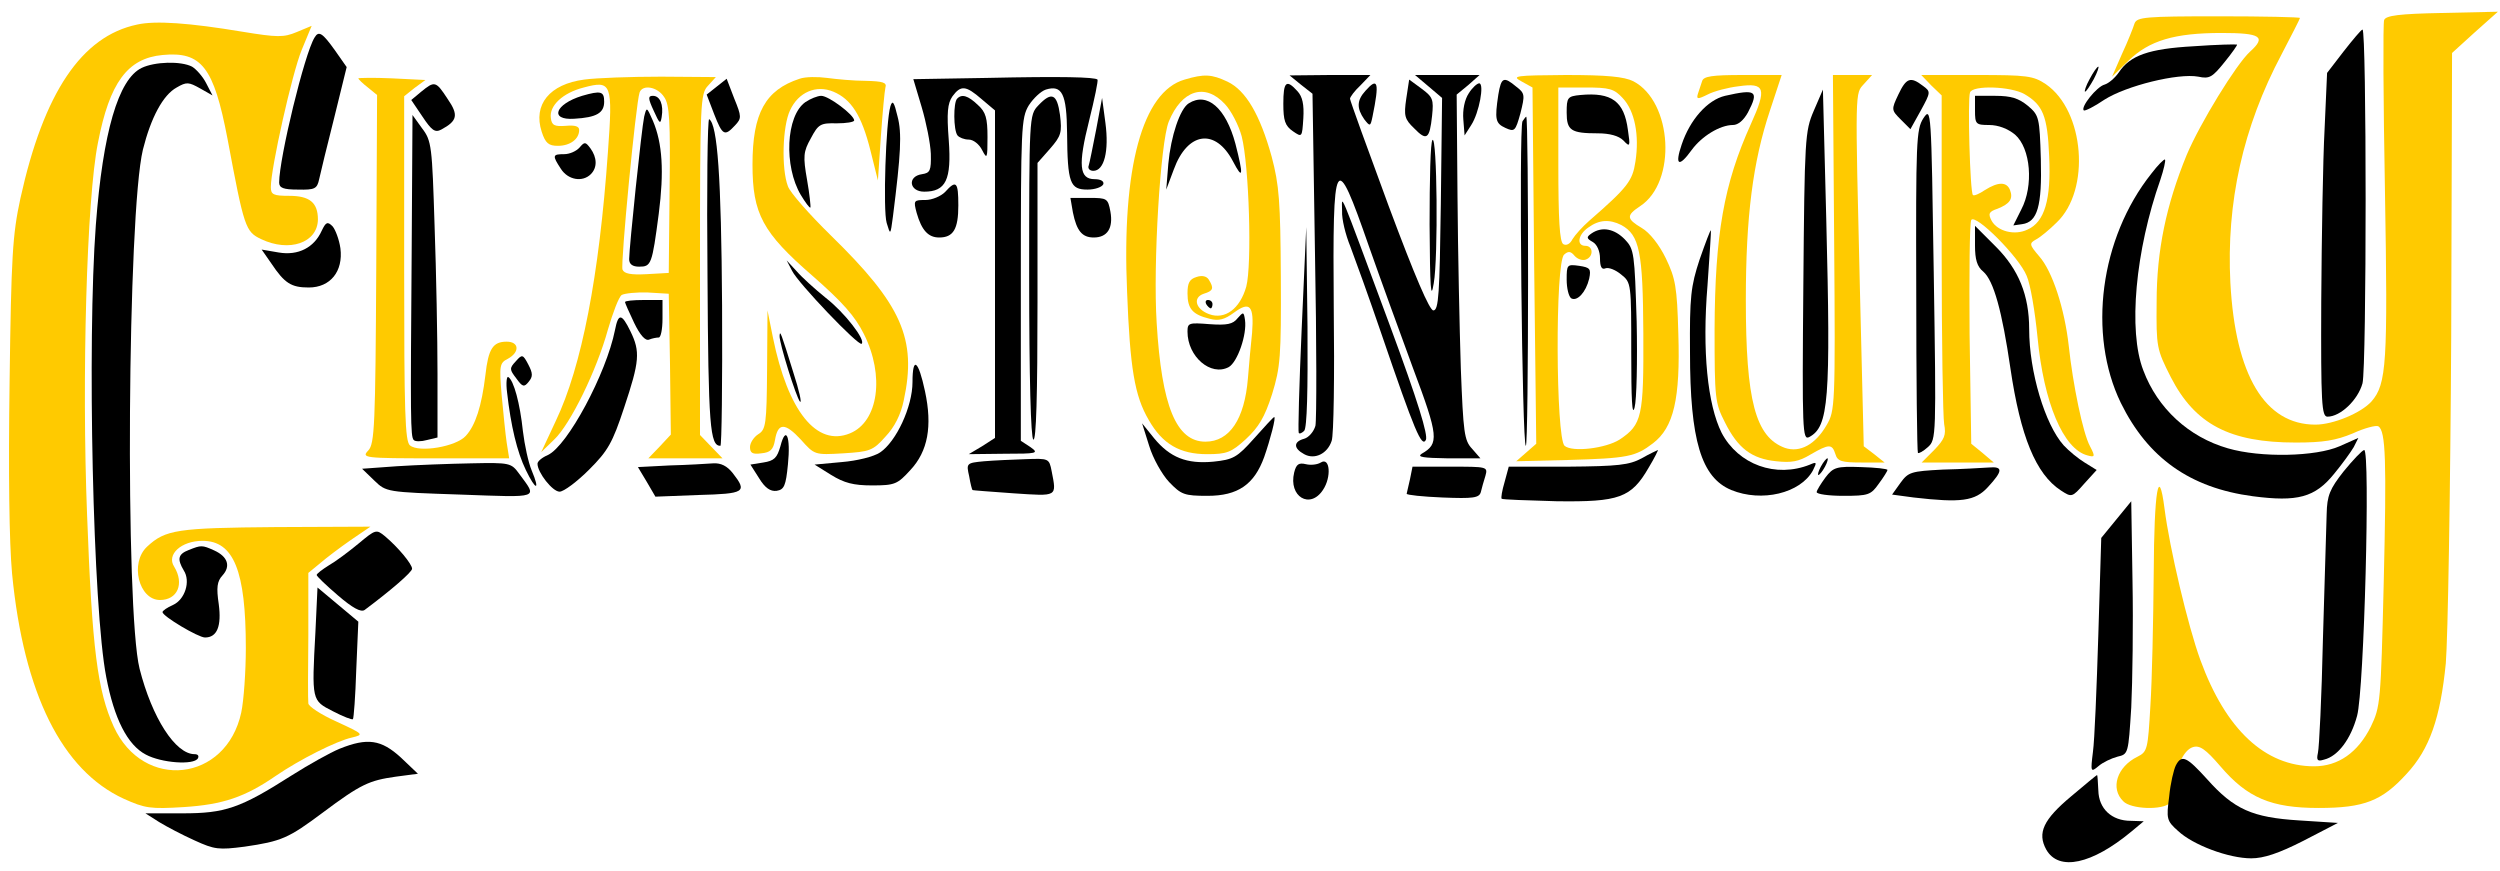
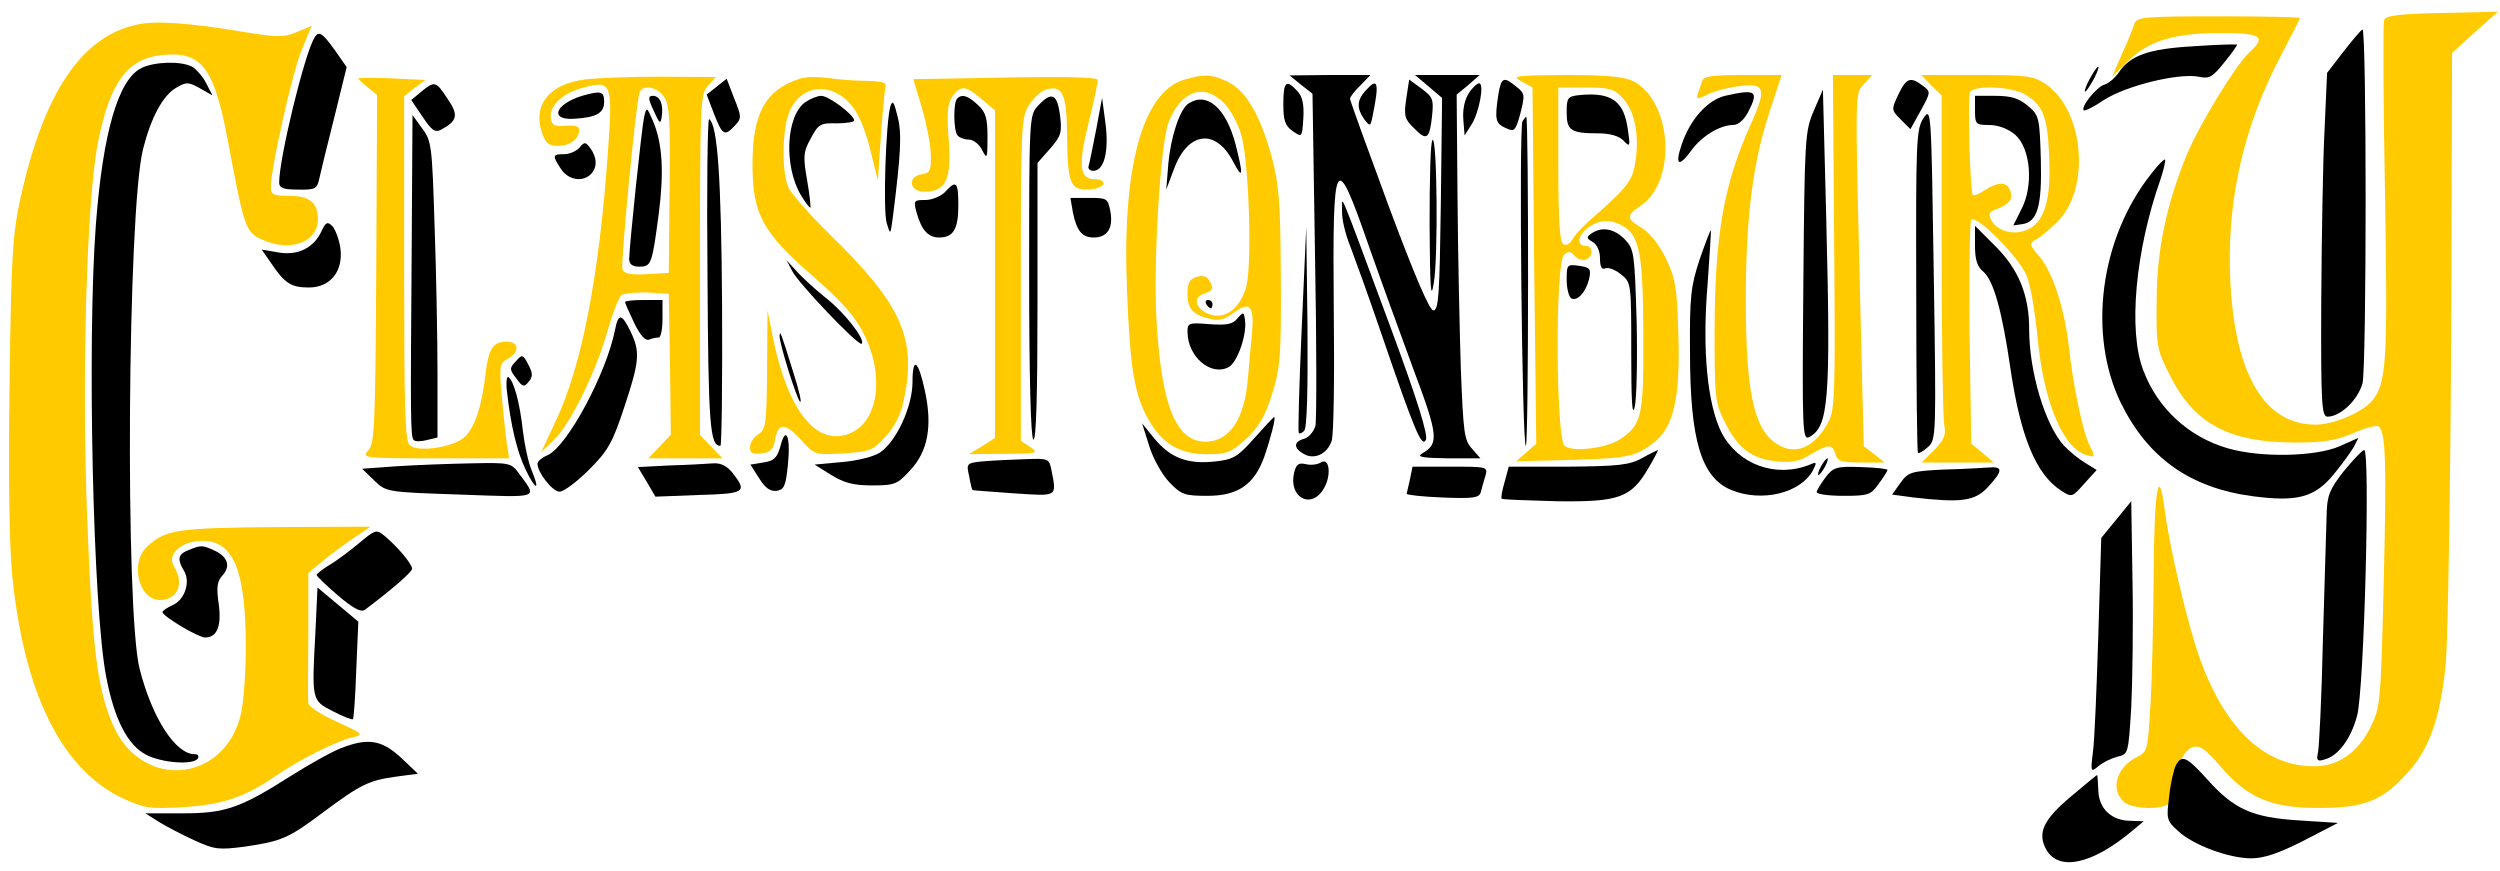
<svg xmlns="http://www.w3.org/2000/svg" version="1.0" width="600pt" height="209pt" viewBox="0 0 600 209" preserveAspectRatio="xMidYMid meet" id="svg99">
  <defs id="defs99" />
  <g transform="translate(0,209) scale(0.1,-0.1)" fill="#000000" stroke="none" id="g99">
    <path d="m 5721.918,2041.879 c -3,-7 -2,-193 2,-412 7,-412 4,-461 -32,-503 -25,-28 -92,-56 -135,-56 -121,0 -192,118 -204,340 -10,193 30,374 123,549 24,46 44,85 44,87 0,2 -88,4 -195,4 -177,0 -196,-2 -202,-17 -3,-10 -16,-43 -30,-73 l -24,-55 39,38 c 50,49 111,67 224,67 94,0 108,-9 68,-45 -33,-30 -120,-172 -152,-248 -49,-120 -72,-229 -72,-353 -1,-108 0,-113 34,-180 58,-113 141,-157 300,-157 66,0 96,5 137,22 28,13 56,20 61,17 18,-11 20,-83 13,-376 -7,-287 -8,-297 -31,-345 -31,-62 -78,-95 -136,-95 -118,0 -212,88 -273,255 -30,82 -74,269 -86,363 -14,109 -25,45 -26,-155 -1,-115 -4,-257 -8,-318 -6,-104 -7,-110 -31,-122 -49,-24 -66,-76 -34,-107 18,-19 94,-22 112,-4 7,7 12,24 12,39 0,43 20,88 43,95 16,5 30,-4 66,-46 65,-76 122,-100 236,-100 109,0 152,17 211,82 55,59 81,134 94,265 5,59 11,413 13,787 l 2,678 55,50 55,49 -134,-3 c -102,-2 -135,-6 -139,-17 z" fill="#FFCA00" id="path2" />
    <path d="M329 2031 c-133 -28 -224 -163 -280 -417 -19 -88 -22 -138 -26 -441 -3 -220 -1 -384 6 -460 28 -288 120 -472 268 -540 51 -23 64 -25 144 -20 94 6 147 24 221 75 57 39 146 84 183 92 29 7 28 8 -37 38 -38 17 -68 37 -68 44 -1 7 -1 81 0 163 l0 150 28 23 c15 13 48 38 74 56 l47 32 -227 -1 c-237 -2 -265 -6 -309 -47 -42 -39 -20 -128 31 -128 42 0 59 39 34 80 -19 29 17 62 68 62 75 0 104 -72 104 -257 0 -57 -5 -127 -11 -155 -36 -167 -235 -189 -306 -34 -39 86 -52 186 -64 508 -13 330 -1 759 26 893 28 145 71 203 155 211 94 9 123 -29 156 -201 40 -214 43 -223 81 -241 67 -32 135 -9 136 47 0 41 -20 57 -69 57 -38 0 -44 3 -44 21 0 45 51 273 74 329 l24 58 -36 -15 c-31 -13 -46 -13 -131 1 -126 21 -208 27 -252 17z" fill="#FFCA00" id="path3" />
    <path d="M5625 1967 l-40 -52 -6 -135 c-4 -74 -7 -260 -8 -412 -1 -248 1 -278 15 -278 31 0 73 40 84 80 10 39 10 851 0 849 -3 0 -23 -24 -45 -52z" id="path4" />
    <path d="M755 2000 c-24 -38 -85 -290 -85 -348 0 -13 10 -17 45 -17 41 -1 46 2 51 25 3 14 19 80 36 147 l30 122 -28 40 c-30 42 -39 48 -49 31z" id="path5" />
    <path d="M5265 1979 c-108 -6 -153 -22 -180 -63 -9 -13 -24 -26 -34 -29 -19 -5 -58 -54 -50 -62 3 -2 25 9 50 26 52 33 176 64 225 55 27 -6 34 -1 63 35 18 22 31 41 30 42 -2 1 -49 0 -104 -4z" id="path6" />
    <path d="M340 1927 c-56 -27 -93 -154 -110 -377 -21 -280 -7 -922 25 -1085 19 -100 51 -163 95 -186 37 -20 115 -26 125 -9 3 6 0 10 -8 10 -46 0 -102 87 -132 205 -35 140 -29 1093 8 1246 19 76 48 131 81 149 24 14 29 13 56 -2 l30 -17 -15 29 c-8 16 -24 34 -34 40 -27 14 -90 12 -121 -3z" id="path7" />
    <path d="M5015 1900 c-9 -16 -13 -30 -11 -30 3 0 12 14 21 30 9 17 13 30 11 30 -3 0 -12 -13 -21 -30z" id="path9" />
    <path d="M860 1902 c0 -2 10 -12 23 -22 l22 -18 -2 -417 c-2 -376 -4 -420 -19 -436 -17 -18 -12 -19 161 -19 l177 0 -6 38 c-3 20 -8 71 -12 113 -6 72 -5 78 15 88 29 16 27 41 -3 41 -33 0 -44 -17 -51 -80 -9 -75 -24 -121 -47 -146 -23 -26 -112 -41 -134 -23 -12 9 -14 81 -14 424 l0 414 25 20 26 19 -81 4 c-44 2 -80 1 -80 0z" fill="#FFCA00" id="path10" />
    <path d="M1402 1899 c-83 -11 -123 -60 -102 -125 9 -28 17 -34 39 -34 29 0 51 16 51 38 0 9 -10 12 -32 10 -27 -2 -34 1 -36 19 -4 29 28 60 79 73 67 18 70 10 58 -155 -21 -298 -63 -515 -125 -645 l-35 -75 31 30 c39 37 102 166 129 264 12 41 26 78 33 83 7 4 36 7 63 6 l50 -3 3 -169 2 -169 -27 -29 -27 -28 89 0 89 0 -27 28 -27 28 0 409 c0 389 1 410 19 429 l19 21 -131 1 c-73 0 -156 -3 -185 -7z m192 -42 c13 -18 15 -59 13 -222 l-2 -200 -53 -3 c-38 -2 -54 1 -58 11 -5 14 32 399 41 425 7 20 43 14 59 -11z" fill="#FFCA00" id="path11" />
    <path d="M1569 1824 c14 -31 16 -33 19 -15 5 30 -4 51 -21 51 -12 0 -12 -6 2 -36z" id="path12" />
    <path d="M1546 1810 c-6 -27 -36 -314 -36 -342 0 -12 8 -18 24 -18 29 0 31 5 47 127 13 101 9 169 -14 223 -15 34 -15 34 -21 10z" id="path13" />
    <path d="M1919 1901 c-82 -27 -113 -82 -113 -206 0 -118 24 -163 144 -267 72 -63 102 -97 123 -139 51 -101 35 -211 -33 -239 -80 -33 -149 53 -185 230 l-13 65 -1 -142 c-1 -131 -3 -144 -21 -155 -11 -7 -20 -21 -20 -31 0 -14 6 -18 27 -15 22 2 29 9 33 32 7 42 24 42 62 1 33 -37 33 -37 102 -33 63 4 71 6 101 40 22 23 37 53 44 87 32 148 -5 230 -175 396 -51 50 -98 103 -103 118 -16 42 -13 144 5 182 20 44 63 62 104 45 43 -18 68 -57 89 -141 l18 -72 7 104 c4 57 9 111 11 119 4 12 -6 15 -48 16 -28 0 -70 4 -92 7 -22 3 -52 3 -66 -2z" fill="#FFCA00" id="path14" />
-     <path d="M2369 1903 l-177 -3 20 -67 c11 -37 21 -87 22 -112 1 -41 -2 -46 -21 -49 -36 -5 -31 -42 5 -42 52 0 66 28 59 124 -5 65 -3 88 9 105 20 27 32 26 70 -7 l32 -27 0 -393 0 -393 -31 -20 -32 -19 85 1 c80 0 84 1 63 16 l-23 15 0 387 c0 364 1 388 19 418 11 17 29 34 41 38 39 12 50 -10 51 -104 1 -121 7 -136 49 -136 18 0 35 6 38 13 2 7 -6 12 -21 12 -37 0 -40 34 -13 141 13 52 22 96 20 98 -6 6 -86 8 -265 4z" id="path15" />
+     <path d="M2369 1903 l-177 -3 20 -67 c11 -37 21 -87 22 -112 1 -41 -2 -46 -21 -49 -36 -5 -31 -42 5 -42 52 0 66 28 59 124 -5 65 -3 88 9 105 20 27 32 26 70 -7 l32 -27 0 -393 0 -393 -31 -20 -32 -19 85 1 c80 0 84 1 63 16 l-23 15 0 387 c0 364 1 388 19 418 11 17 29 34 41 38 39 12 50 -10 51 -104 1 -121 7 -136 49 -136 18 0 35 6 38 13 2 7 -6 12 -21 12 -37 0 -40 34 -13 141 13 52 22 96 20 98 -6 6 -86 8 -265 4z" fill="#FFCA00" id="path15" />
    <path d="M2843 1899 c-101 -29 -151 -211 -138 -509 7 -184 18 -250 52 -308 33 -58 75 -82 140 -82 47 0 58 4 93 36 31 29 45 52 63 108 20 65 22 90 21 281 -1 182 -4 221 -22 289 -28 101 -62 159 -106 180 -38 18 -56 19 -103 5z m97 -59 c15 -16 33 -51 40 -77 18 -70 25 -309 11 -361 -15 -53 -51 -80 -89 -66 -33 12 -40 40 -13 49 23 7 25 13 12 34 -5 8 -16 11 -30 6 -16 -5 -21 -14 -21 -39 0 -37 12 -51 53 -61 22 -6 36 -2 59 15 38 28 48 16 43 -49 -3 -26 -7 -74 -10 -109 -8 -98 -44 -152 -102 -152 -70 0 -105 85 -117 285 -9 141 9 433 29 483 31 76 87 94 135 42z" fill="#FFCA00" id="path16" />
    <path d="M2853 1842 c-21 -13 -43 -79 -49 -145 l-5 -62 18 48 c33 91 100 100 142 20 24 -46 26 -36 6 42 -23 86 -68 125 -112 97z" id="path17" />
    <path d="M2895 1360 c3 -5 8 -10 11 -10 2 0 4 5 4 10 0 6 -5 10 -11 10 -5 0 -7 -4 -4 -10z" id="path18" />
    <path d="M2970 1326 c-11 -14 -25 -17 -67 -14 -50 4 -53 3 -53 -18 0 -60 56 -108 99 -85 21 12 44 78 39 113 -3 20 -4 20 -18 4z" id="path19" />
    <path d="M3122 1887 l28 -22 6 -386 c4 -212 4 -397 1 -411 -4 -14 -16 -28 -27 -31 -26 -7 -26 -23 0 -37 25 -14 56 1 66 32 5 13 7 156 5 320 -3 371 3 381 84 148 26 -74 74 -206 106 -293 62 -165 63 -182 21 -206 -12 -8 4 -10 62 -11 l79 0 -20 23 c-19 20 -21 39 -27 192 -3 94 -7 280 -8 414 l-2 244 28 23 27 24 -78 0 -77 0 32 -27 33 -28 -3 -255 c-3 -215 -5 -255 -18 -255 -9 0 -44 81 -107 250 -51 138 -93 254 -93 258 0 4 11 19 25 32 l24 25 -97 0 -97 -1 27 -22z" id="path20" />
    <path d="M3651 1895 l27 -15 4 -427 5 -428 -24 -21 -24 -21 123 3 c145 4 163 8 205 40 50 38 66 107 61 263 -3 113 -7 133 -30 181 -16 33 -39 62 -58 73 -37 22 -37 30 -4 52 89 58 78 251 -16 300 -22 11 -64 15 -162 15 -121 -1 -131 -2 -107 -15z m244 -41 c28 -30 40 -88 30 -152 -7 -46 -18 -61 -111 -142 -16 -14 -34 -34 -40 -44 -6 -12 -15 -16 -22 -12 -9 5 -12 60 -12 192 l0 184 65 0 c58 0 69 -3 90 -26z m-4 -304 c44 -24 52 -64 53 -260 1 -200 -3 -219 -57 -255 -33 -21 -113 -31 -132 -15 -21 18 -23 441 -1 459 10 9 16 8 25 -3 7 -8 19 -12 27 -9 19 7 18 33 -1 33 -22 0 -18 27 7 44 26 19 51 20 79 6z" fill="#FFCA00" id="path21" />
    <path d="M3793 1862 c-31 -3 -33 -6 -33 -42 0 -43 10 -50 75 -50 28 0 50 -6 61 -17 16 -17 17 -15 11 25 -9 69 -39 91 -114 84z" id="path22" />
    <path d="M3820 1530 c-13 -9 -13 -12 3 -21 10 -6 17 -22 17 -39 0 -20 4 -28 13 -24 8 3 25 -4 38 -15 24 -19 24 -22 24 -186 0 -114 2 -156 8 -133 5 18 7 111 5 206 -5 164 -6 174 -28 197 -25 26 -55 32 -80 15z" id="path23" />
    <path d="M3760 1419 c0 -21 5 -41 11 -45 14 -8 35 14 43 47 5 24 2 27 -24 31 -29 4 -30 3 -30 -33z" id="path24" />
    <path d="M4085 1895 c-3 -8 -7 -22 -10 -30 -4 -13 -1 -14 23 -2 15 8 49 17 75 20 63 9 68 -5 29 -91 -65 -144 -86 -265 -87 -492 0 -167 1 -177 25 -224 31 -62 64 -87 123 -93 36 -4 54 -1 82 16 45 26 52 26 60 1 5 -17 15 -20 62 -20 l56 0 -25 20 -25 19 -9 368 c-12 499 -12 477 10 502 l19 21 -47 0 -47 0 3 -402 c3 -391 2 -404 -18 -438 -27 -47 -64 -67 -100 -55 -71 26 -94 113 -94 355 0 201 17 332 58 455 l28 85 -93 0 c-74 0 -95 -3 -98 -15z" fill="#FFCA00" id="path26" />
    <path d="M4635 1885 l25 -24 0 -379 c0 -209 3 -393 6 -410 5 -26 1 -36 -24 -62 l-30 -30 86 0 87 0 -27 23 -27 22 -4 263 c-1 144 0 267 4 274 10 16 115 -89 133 -134 9 -20 20 -86 26 -147 15 -158 62 -269 120 -284 18 -5 19 -3 6 22 -17 31 -41 148 -51 241 -10 89 -39 179 -71 215 -24 28 -24 31 -8 40 10 5 33 24 50 41 82 78 67 268 -26 332 -30 20 -45 22 -166 22 l-133 0 24 -25z m224 -21 c44 -26 55 -52 59 -149 5 -104 -11 -158 -52 -176 -31 -15 -72 -4 -86 21 -9 17 -7 22 14 29 30 12 38 24 30 45 -8 20 -28 20 -60 0 -13 -9 -27 -15 -29 -12 -7 6 -13 229 -7 246 6 18 98 15 131 -4z" fill="#FFCA00" id="path27" />
    <path d="M4740 1825 c0 -33 2 -35 34 -35 22 0 45 -9 62 -23 38 -33 45 -123 15 -180 l-19 -38 21 3 c37 5 48 43 45 156 -3 100 -4 105 -31 128 -22 18 -40 24 -78 24 l-49 0 0 -35z" id="path28" />
    <path d="M1720 1882 l-24 -19 18 -47 c20 -51 25 -54 50 -27 16 17 16 21 -2 65 l-18 47 -24 -19z" id="path29" />
    <path d="M3375 1853 c-6 -41 -4 -49 19 -71 30 -31 37 -26 43 30 4 39 2 45 -25 65 l-30 22 -7 -46z" id="path30" />
    <path d="M3596 1863 c-9 -60 -7 -69 17 -80 22 -10 24 -8 36 35 11 44 11 48 -10 64 -30 25 -36 23 -43 -19z" id="path31" />
    <path d="M4556 1863 c-17 -36 -17 -37 6 -60 l23 -23 25 45 c24 44 24 45 5 59 -30 23 -40 19 -59 -21z" id="path32" />
    <path d="M1011 1870 l-24 -20 27 -40 c22 -33 30 -39 45 -31 39 21 42 35 15 74 -28 43 -31 43 -63 17z" id="path33" />
    <path d="M3080 1841 c0 -40 4 -53 23 -66 22 -15 22 -15 25 31 2 33 -2 52 -14 65 -27 30 -34 23 -34 -30z" id="path34" />
    <path d="M3277 1872 c-21 -23 -21 -42 -3 -68 14 -18 15 -18 20 6 17 83 13 96 -17 62z" id="path35" />
    <path d="M3525 1866 c-10 -15 -15 -40 -13 -63 l3 -38 16 25 c19 29 32 100 19 100 -5 0 -17 -11 -25 -24z" id="path36" />
    <path d="M1397 1860 c-65 -20 -79 -59 -19 -55 54 3 72 14 72 41 0 25 -8 27 -53 14z" id="path37" />
    <path d="M4140 1860 c-42 -10 -84 -57 -104 -117 -17 -50 -7 -56 24 -13 24 33 68 60 99 60 13 0 26 12 36 30 27 52 20 57 -55 40z" id="path38" />
    <path d="M4353 1824 c-21 -49 -22 -65 -25 -421 -3 -349 -2 -370 14 -362 47 25 52 88 41 524 l-8 310 -22 -51z" id="path39" />
    <path d="M1933 1845 c-47 -33 -52 -154 -11 -223 11 -18 21 -32 23 -30 1 2 -2 32 -8 66 -10 57 -9 68 9 100 18 34 23 37 62 36 23 0 42 3 42 7 0 13 -61 59 -79 59 -9 0 -26 -7 -38 -15z" id="path40" />
    <path d="M2297 1853 c-9 -9 -9 -75 1 -88 4 -5 16 -10 27 -10 11 0 25 -11 32 -25 12 -23 13 -21 13 31 0 45 -4 60 -23 77 -24 23 -39 27 -50 15z" id="path41" />
    <path d="M2492 1837 c-22 -23 -22 -27 -22 -410 0 -246 4 -388 10 -392 7 -4 10 108 10 329 l0 335 30 34 c27 31 29 39 24 81 -7 51 -20 57 -52 23z" id="path42" />
    <path d="M2137 1835 c-11 -37 -18 -250 -9 -280 9 -30 9 -30 15 15 19 151 22 200 11 241 -8 34 -12 40 -17 24z" id="path43" />
    <path d="M2631 1780 c-8 -41 -16 -81 -18 -87 -3 -7 2 -13 11 -13 26 0 38 47 29 115 l-8 60 -14 -75z" id="path44" />
    <path d="M4616 1806 c-17 -27 -18 -54 -17 -414 0 -212 2 -387 4 -389 2 -2 13 4 24 14 20 18 20 25 14 418 -6 395 -6 399 -25 371z" id="path45" />
    <path d="M988 1484 c-3 -396 -3 -443 5 -450 3 -4 18 -4 32 0 l25 6 0 153 c0 83 -3 243 -7 355 -6 191 -7 204 -30 234 l-23 32 -2 -330z" id="path46" />
    <path d="M1698 1427 c2 -361 6 -407 31 -407 3 0 5 152 4 337 -2 309 -11 434 -31 447 -4 2 -6 -167 -4 -377z" id="path47" />
    <path d="M3654 1799 c-9 -15 -1 -779 8 -779 7 0 7 790 1 790 -1 0 -5 -5 -9 -11z" id="path48" />
    <path d="M3438 1754 c-5 -4 -7 -95 -7 -203 1 -154 3 -184 10 -141 11 63 8 355 -3 344z" id="path49" />
    <path d="M1391 1736 c-8 -9 -24 -16 -37 -16 -28 0 -29 -3 -8 -35 17 -27 52 -33 72 -13 16 16 15 40 -1 62 -12 16 -14 16 -26 2z" id="path50" />
    <path d="M5163 1673 c-123 -155 -153 -385 -73 -550 65 -132 166 -204 317 -224 107 -14 149 -3 195 54 19 23 40 52 47 64 l11 22 -45 -20 c-57 -25 -189 -28 -268 -5 -94 27 -169 96 -203 187 -37 95 -19 288 41 458 8 24 13 46 11 48 -2 2 -17 -13 -33 -34z" id="path51" />
    <path d="M2268 1629 c-10 -10 -31 -19 -47 -19 -28 0 -29 -1 -21 -31 12 -42 28 -59 54 -59 34 0 46 20 46 77 0 57 -5 62 -32 32z" id="path52" />
    <path d="M2575 1580 c9 -44 22 -60 50 -60 33 0 47 23 40 62 -6 32 -8 33 -51 33 l-45 0 6 -35z" id="path53" />
    <path d="M3221 1583 c-1 -18 8 -56 20 -85 11 -29 45 -123 74 -208 81 -237 97 -274 107 -256 6 11 -19 93 -86 274 -128 345 -115 314 -115 275z" id="path54" />
    <path d="M772 1536 c-18 -40 -56 -60 -103 -52 l-41 7 23 -33 c32 -48 48 -58 90 -58 52 0 83 39 76 94 -3 21 -12 45 -19 53 -12 12 -16 10 -26 -11z" id="path56" />
    <path d="M4740 1501 c0 -34 5 -51 20 -63 25 -22 45 -95 65 -232 24 -163 61 -254 121 -293 26 -17 27 -17 56 16 l30 33 -29 18 c-15 9 -38 28 -50 41 -45 50 -83 177 -83 279 0 81 -25 143 -80 198 l-50 50 0 -47z" id="path57" />
    <path d="M3124 1300 c-6 -135 -9 -247 -7 -249 2 -3 8 0 13 5 7 7 9 99 8 250 l-3 239 -11 -245z" id="path58" />
    <path d="M4079 1467 c-21 -64 -24 -89 -23 -222 0 -212 27 -301 99 -331 73 -30 166 -8 196 47 10 20 9 21 -7 14 -82 -33 -172 0 -212 76 -34 68 -47 197 -34 354 5 72 9 131 8 132 -1 2 -13 -30 -27 -70z" id="path59" />
    <path d="M1901 1440 c14 -29 160 -182 167 -175 10 9 -41 75 -86 110 -26 21 -58 50 -70 64 l-24 26 13 -25z" id="path62" />
    <path d="M1500 1365 c0 -2 10 -25 22 -50 14 -29 27 -44 36 -40 7 3 18 5 23 5 5 0 9 20 9 45 l0 45 -45 0 c-25 0 -45 -2 -45 -5z" id="path64" />
    <path d="M1476 1298 c-21 -105 -114 -278 -161 -300 -14 -6 -25 -15 -25 -21 0 -21 36 -67 53 -67 10 0 42 24 71 53 45 45 56 64 84 149 37 111 39 134 15 183 -21 43 -29 44 -37 3z" id="path66" />
    <path d="M1871 1284 c-1 -17 40 -148 49 -158 5 -5 -2 27 -16 70 -30 97 -32 102 -33 88z" id="path67" />
    <path d="M1238 1223 c-16 -17 -15 -20 1 -41 15 -21 19 -22 30 -8 10 12 10 20 -1 41 -13 25 -15 25 -30 8z" id="path69" />
    <path d="M2190 1173 c0 -59 -39 -143 -78 -169 -15 -10 -55 -20 -92 -23 l-65 -6 40 -25 c31 -19 53 -25 98 -25 55 0 61 3 92 37 42 45 53 105 35 189 -16 75 -30 85 -30 22z" id="path70" />
    <path d="M1217 1148 c9 -80 24 -143 45 -186 24 -50 35 -51 14 -1 -8 19 -17 61 -21 94 -7 67 -22 122 -35 130 -4 3 -6 -14 -3 -37z" id="path73" />
    <path d="M3010 1038 c-41 -46 -50 -51 -98 -56 -64 -6 -104 10 -142 56 l-29 36 17 -54 c9 -30 31 -69 48 -87 29 -30 36 -33 92 -33 73 0 112 27 136 93 15 43 29 97 24 96 -2 0 -23 -23 -48 -51z" id="path75" />
    <path d="M1873 1019 c-8 -28 -15 -35 -41 -39 l-31 -5 21 -33 c14 -23 27 -32 42 -30 18 3 22 12 27 63 7 68 -5 95 -18 44z" id="path76" />
    <path d="M3940 990 c-30 -16 -56 -19 -177 -20 l-142 0 -10 -37 c-6 -20 -9 -38 -7 -40 2 -2 61 -4 132 -6 150 -2 179 8 221 81 14 23 23 42 22 42 -2 -1 -20 -9 -39 -20z" id="path78" />
    <path d="M5625 959 c-34 -43 -40 -59 -41 -102 -1 -29 -5 -164 -9 -302 -3 -137 -9 -260 -12 -272 -4 -18 -1 -21 15 -16 33 8 64 49 79 105 17 61 32 638 17 638 -5 -1 -27 -24 -49 -51z" id="path79" />
    <path d="M2362 983 c-43 -4 -43 -5 -36 -36 3 -18 7 -33 8 -33 0 -1 45 -4 99 -8 106 -7 103 -9 91 53 -6 31 -7 31 -63 29 -31 -1 -75 -3 -99 -5z" id="path80" />
    <path d="M3170 980 c-8 -5 -24 -7 -36 -4 -17 4 -23 0 -28 -20 -14 -58 38 -89 69 -42 21 31 17 80 -5 66z" id="path81" />
    <path d="M4370 970 c-6 -11 -8 -20 -6 -20 3 0 10 9 16 20 6 11 8 20 6 20 -3 0 -10 -9 -16 -20z" id="path82" />
    <path d="M952 971 l-83 -6 29 -28 c29 -28 29 -28 207 -34 194 -7 185 -10 141 50 -19 26 -22 27 -115 25 -53 -1 -133 -4 -179 -7z" id="path83" />
    <path d="M1608 973 l-77 -4 21 -35 21 -36 103 4 c112 3 118 7 83 52 -14 18 -29 25 -47 24 -15 -1 -62 -4 -104 -5z" id="path84" />
    <path d="M3384 940 c-4 -16 -7 -32 -8 -35 0 -3 38 -7 86 -9 74 -3 88 -1 92 13 2 9 7 26 11 39 6 22 5 22 -85 22 l-90 0 -6 -30z" id="path85" />
    <path d="M4381 944 c-11 -15 -21 -31 -21 -35 0 -5 29 -9 64 -9 60 0 66 2 85 29 12 16 21 31 21 33 0 3 -29 6 -64 7 -58 2 -66 0 -85 -25z" id="path86" />
    <path d="M4663 963 c-77 -4 -83 -6 -102 -32 l-20 -28 52 -7 c113 -13 147 -9 178 25 36 39 37 50 2 47 -16 -1 -65 -4 -110 -5z" id="path87" />
    <path d="M5079 843 l-36 -44 -7 -232 c-4 -128 -9 -254 -13 -282 -6 -48 -5 -49 13 -34 10 9 31 19 46 23 26 6 26 7 33 118 3 62 5 199 3 304 l-3 191 -36 -44z" id="path88" />
    <path d="M860 785 c-23 -19 -55 -43 -71 -52 -16 -10 -29 -20 -29 -23 0 -3 23 -25 51 -49 35 -30 55 -41 64 -35 63 47 114 91 114 99 0 11 -33 51 -65 78 -21 17 -22 17 -64 -18z" id="path91" />
    <path d="M453 770 c-26 -10 -28 -22 -12 -49 17 -26 3 -70 -26 -83 -14 -6 -25 -14 -25 -17 0 -10 86 -61 102 -61 29 0 40 27 33 80 -6 40 -4 55 9 69 20 22 13 45 -20 60 -29 13 -31 13 -61 1z" id="path92" />
    <path d="M757 573 c-9 -165 -9 -164 42 -190 25 -13 46 -21 48 -19 2 2 6 55 8 118 l5 116 -49 41 -49 41 -5 -107z" id="path93" />
    <path d="M815 293 c-22 -9 -74 -38 -115 -64 -124 -79 -160 -91 -262 -91 l-89 0 33 -21 c18 -11 56 -31 85 -44 48 -22 58 -23 120 -15 89 13 105 20 188 82 91 68 111 77 175 86 l53 7 -41 39 c-47 43 -80 48 -147 21z" id="path97" />
    <path d="M5222 253 c-5 -10 -13 -43 -16 -75 -7 -53 -6 -58 21 -82 36 -34 122 -66 176 -66 30 0 66 12 125 42 l83 43 -93 6 c-112 7 -156 26 -221 99 -49 54 -61 60 -75 33z" id="path98" />
    <path d="M4971 179 c-67 -56 -82 -88 -60 -128 30 -53 110 -35 204 43 l30 25 -31 1 c-46 0 -77 29 -78 73 -1 21 -2 37 -3 37 -1 0 -29 -23 -62 -51z" id="path99" />
  </g>
</svg>
